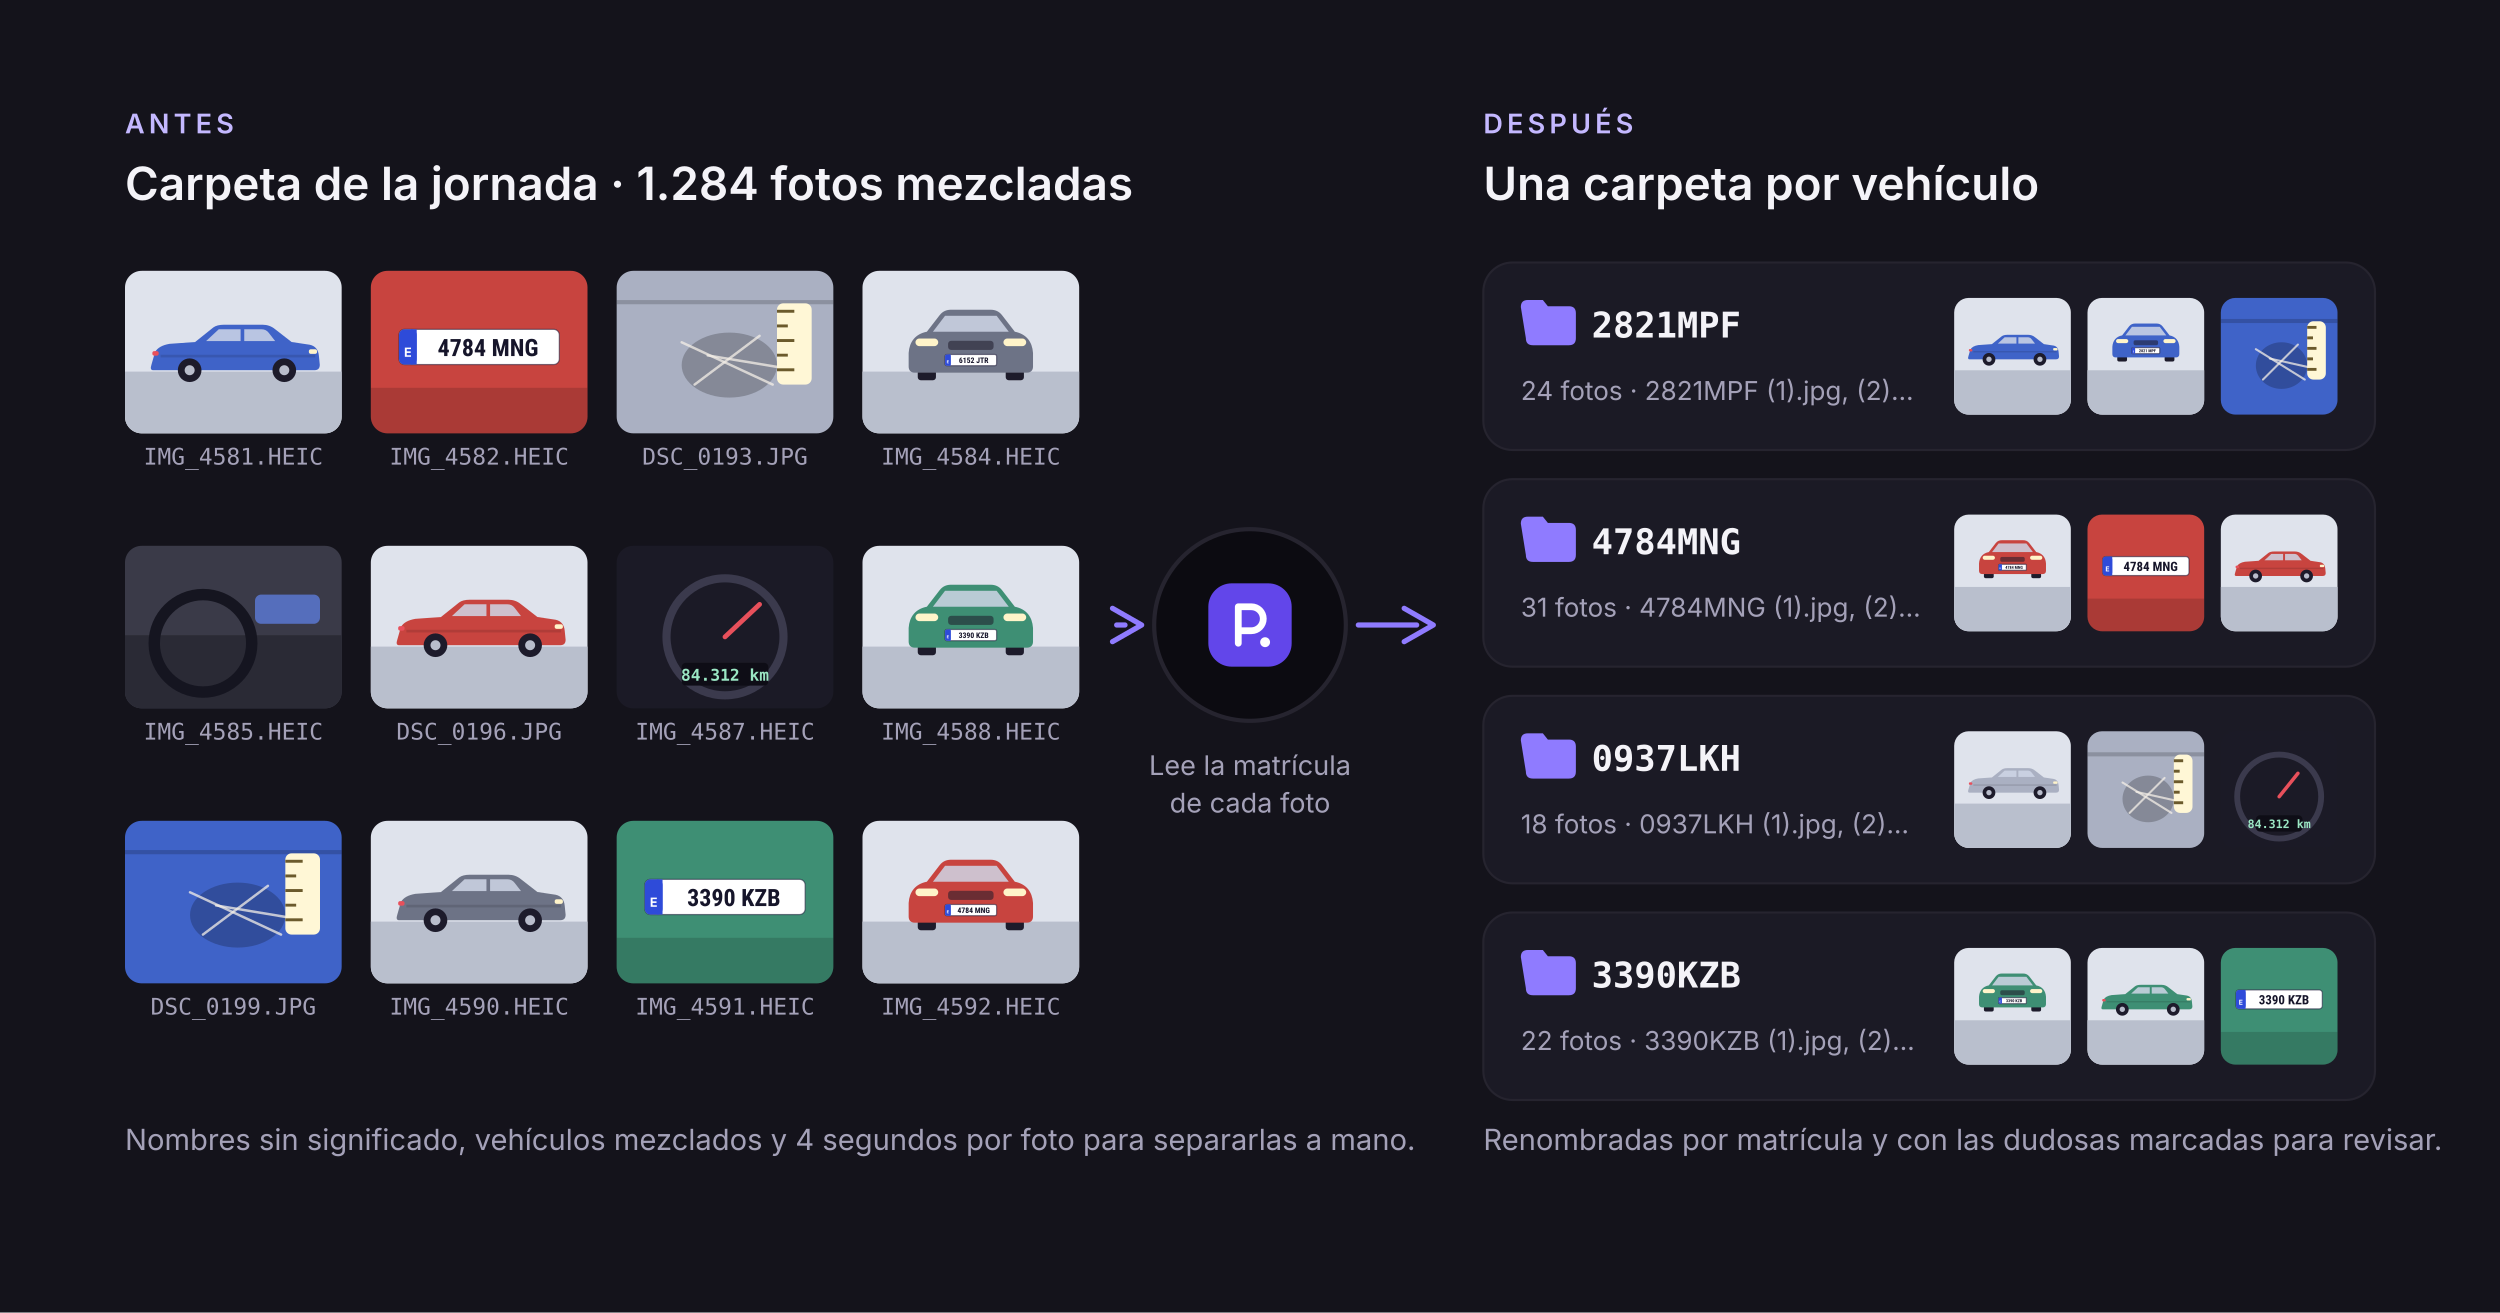
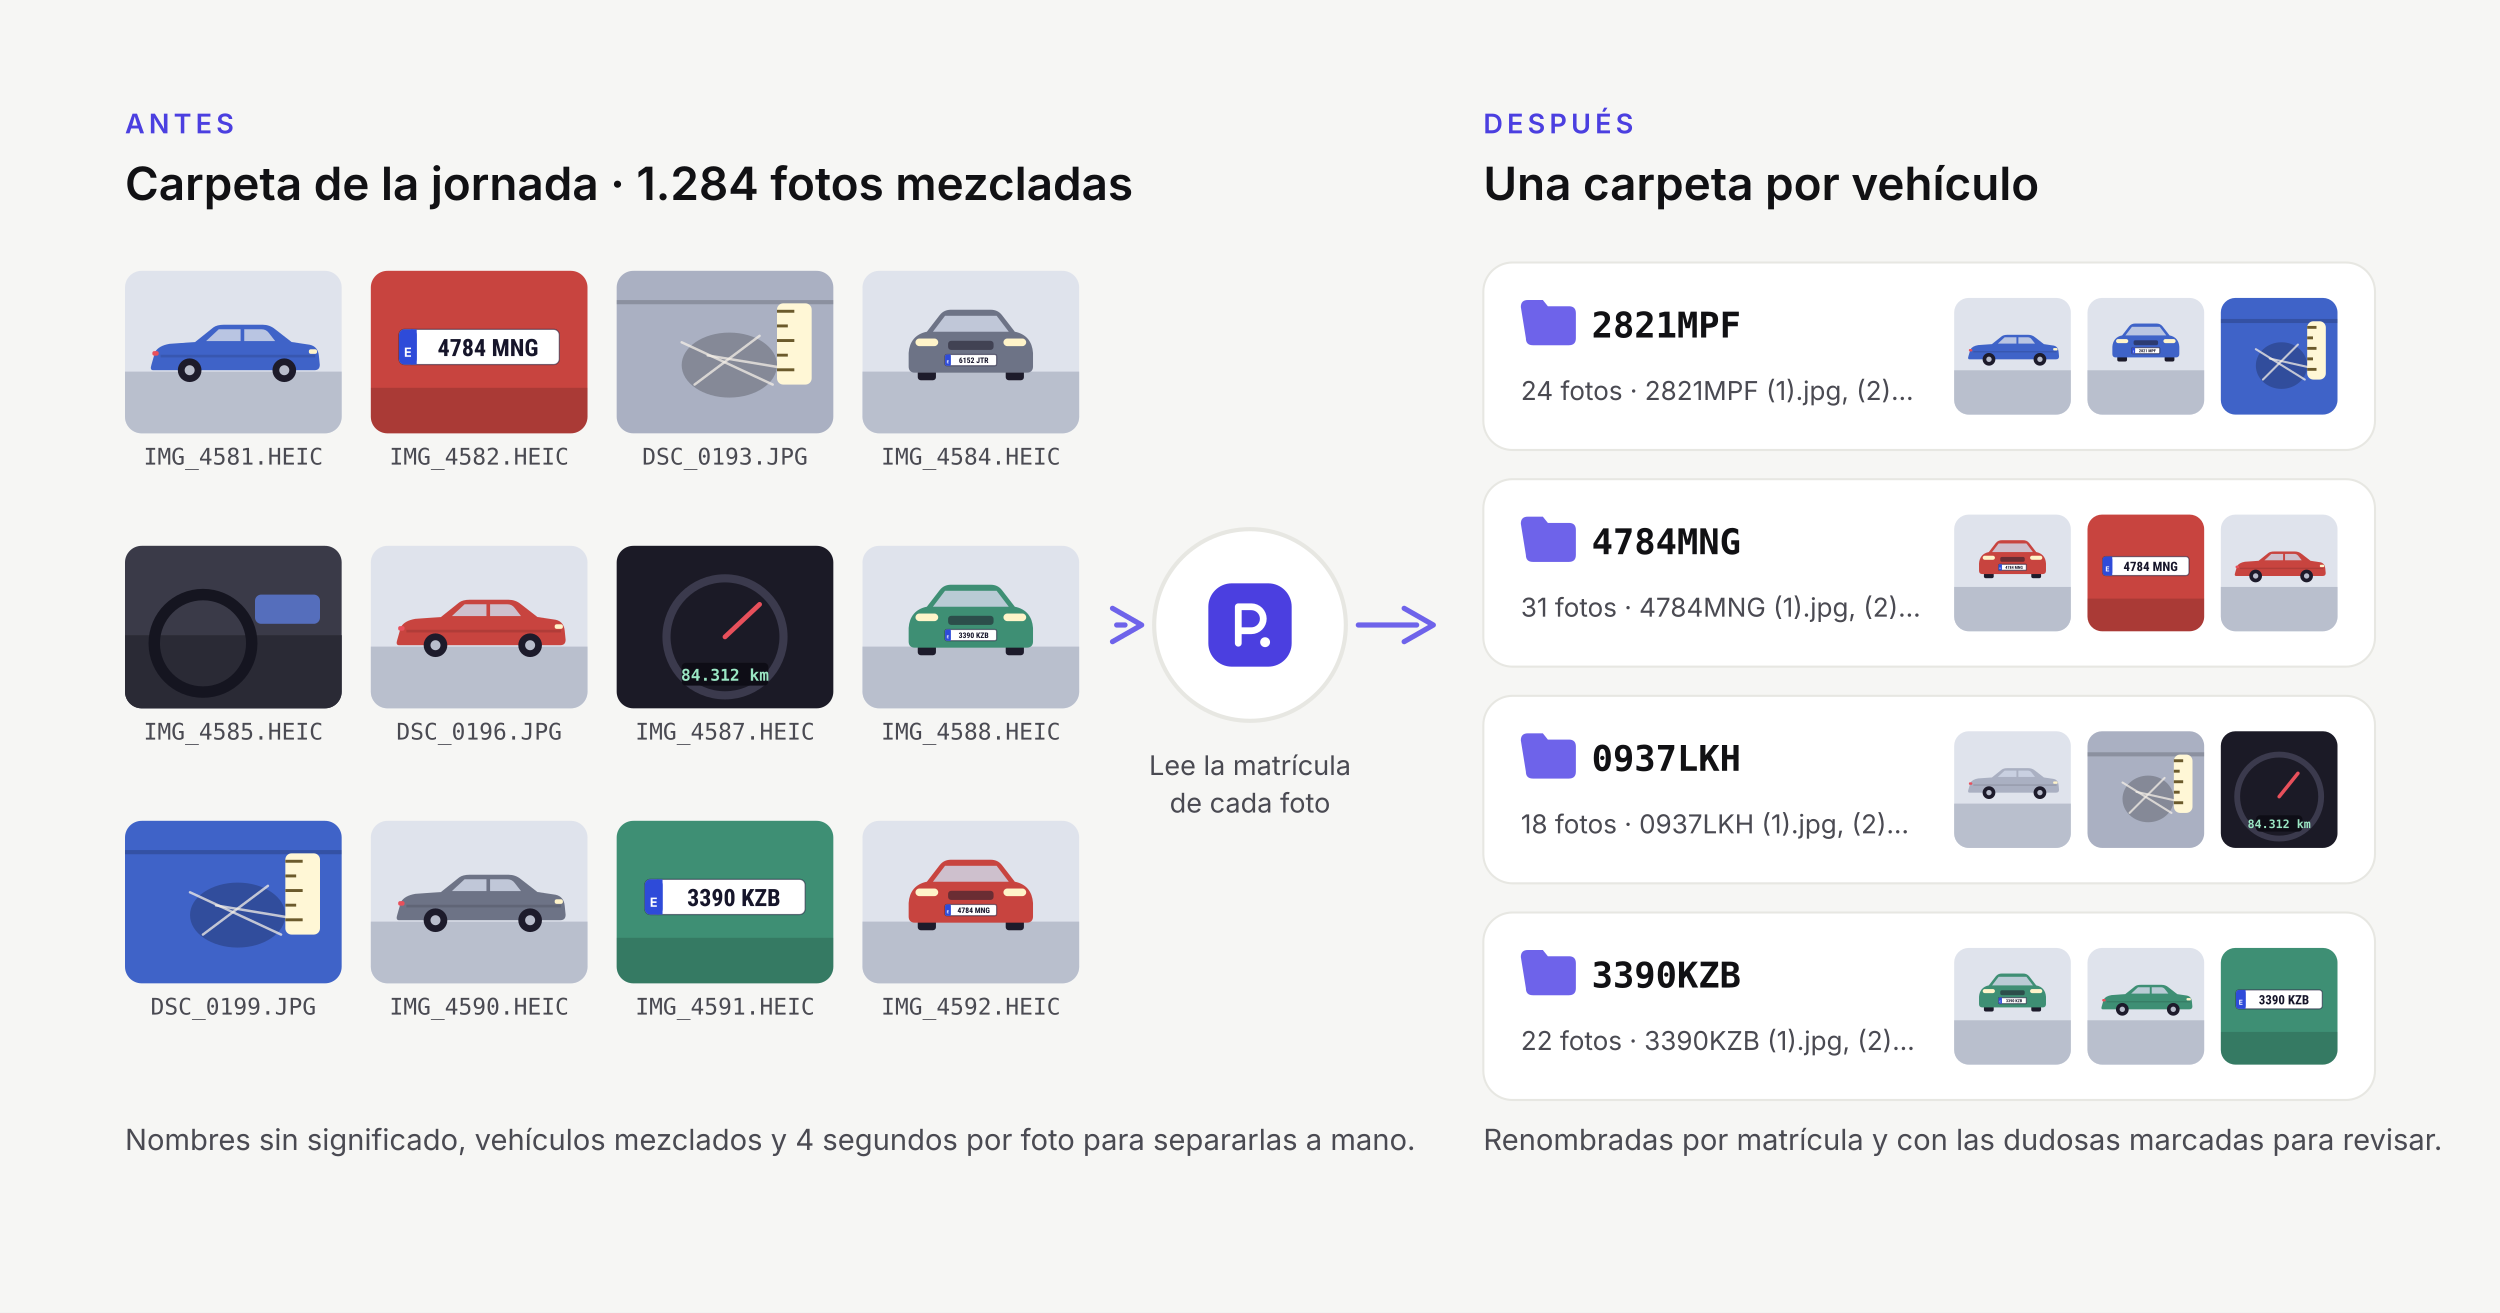
<svg xmlns="http://www.w3.org/2000/svg" viewBox="0 0 1200 630" width="1200" height="630" role="img" aria-labelledby="t">
-   <rect x="0" y="0" width="1200" height="630" rx="0" fill="#14131b" />
-   <text x="60" y="64" font-family="Segoe UI, Inter, -apple-system, system-ui, sans-serif" font-size="13" font-weight="600" fill="#c4b8ff" text-anchor="start" letter-spacing="2">ANTES</text>
-   <text x="60" y="96" font-family="Segoe UI, Inter, -apple-system, system-ui, sans-serif" font-size="22" font-weight="600" fill="#f4f3f8" text-anchor="start">Carpeta de la jornada · 1.284 fotos mezcladas</text>
+   <rect x="0" y="0" width="1200" height="630" rx="0" fill="#f6f6f4" />
+   <text x="60" y="64" font-family="Segoe UI, Inter, -apple-system, system-ui, sans-serif" font-size="13" font-weight="600" fill="#4b3fe0" text-anchor="start" letter-spacing="2">ANTES</text>
+   <text x="60" y="96" font-family="Segoe UI, Inter, -apple-system, system-ui, sans-serif" font-size="22" font-weight="600" fill="#111114" text-anchor="start">Carpeta de la jornada · 1.284 fotos mezcladas</text>
  <g>
    <clipPath id="c48957359">
      <rect x="60" y="130" width="104" height="78" rx="8" />
    </clipPath>
    <g clip-path="url(#c48957359)">
      <rect x="60" y="130" width="104" height="78" rx="0" fill="#dfe3ec" />
      <rect x="60" y="178.36" width="104" height="29.64" rx="0" fill="#b9bfcd" />
      <g transform="translate(68.32,151.06) scale(0.4368)">
        <path d="M10,55 L14,41 Q18,34 30,32 L58,30 L78,14 Q82,11 90,11 L132,11 Q140,11 146,16 L164,30 L184,33 Q193,35 194,45 L195,55 Q195,61 189,61 L12,61 Q8,61 10,55 Z" fill="#3f63c8" />
        <path d="M84,16 L108,16 L108,29 L70,29 Z M112,16 L131,16 Q136,16 139,20 L146,29 L112,29 Z" fill="#cfd6e6" fill-opacity=".85" />
        <rect x="20" y="44" width="170" height="3" fill="#000" fill-opacity=".12" />
        <rect x="183" y="38" width="9" height="5" rx="2" fill="#fff4c9" />
        <rect x="11" y="40" width="7" height="5" rx="2" fill="#e8505b" />
        <circle cx="52" cy="61" r="13" fill="#1d1b2b" />
        <circle cx="52" cy="61" r="5.5" fill="#b9bdcc" />
        <circle cx="156" cy="61" r="13" fill="#1d1b2b" />
        <circle cx="156" cy="61" r="5.5" fill="#b9bdcc" />
      </g>
    </g>
  </g>
-   <text x="112.0" y="223" font-family="Cascadia Mono, Consolas, ui-monospace, monospace" font-size="11" font-weight="400" fill="#a4a1b8" text-anchor="middle">IMG_4581.HEIC</text>
+   <text x="112.0" y="223" font-family="Cascadia Mono, Consolas, ui-monospace, monospace" font-size="11" font-weight="400" fill="#4a4a52" text-anchor="middle">IMG_4581.HEIC</text>
  <g>
    <clipPath id="c47932285">
      <rect x="178" y="130" width="104" height="78" rx="8" />
    </clipPath>
    <g clip-path="url(#c47932285)">
      <rect x="178" y="130" width="104" height="78" rx="0" fill="#c8443f" />
      <rect x="178" y="186.16" width="104" height="21.84" rx="0" fill="#000" fill-opacity=".15" />
      <g>
        <rect x="191.52" y="158.08" width="76.96" height="16.9" rx="2.704" fill="#ffffff" stroke="#1e1b39" stroke-opacity=".55" stroke-width="0.6" />
        <rect x="191.52" y="158.08" width="8.5" height="16.9" rx="2.704" fill="#2e4bd9" />
        <rect x="197.316" y="158.08" width="2.704" height="16.9" rx="0" fill="#2e4bd9" />
        <text x="195.77" y="171.262" font-family="Segoe UI, Inter, -apple-system, system-ui, sans-serif" font-size="6.084" font-weight="700" fill="#ffffff" text-anchor="middle">E</text>
        <text x="234.25" y="170.924" font-family="Bahnschrift, 'Arial Narrow', 'Roboto Condensed', Arial, sans-serif" font-size="11.5" font-weight="700" fill="#16152a" text-anchor="middle">4784 MNG</text>
      </g>
    </g>
  </g>
-   <text x="230.0" y="223" font-family="Cascadia Mono, Consolas, ui-monospace, monospace" font-size="11" font-weight="400" fill="#a4a1b8" text-anchor="middle">IMG_4582.HEIC</text>
+   <text x="230.0" y="223" font-family="Cascadia Mono, Consolas, ui-monospace, monospace" font-size="11" font-weight="400" fill="#4a4a52" text-anchor="middle">IMG_4582.HEIC</text>
  <g>
    <clipPath id="c69814374">
      <rect x="296" y="130" width="104" height="78" rx="8" />
    </clipPath>
    <g clip-path="url(#c69814374)">
      <rect x="296" y="130" width="104" height="78" rx="0" fill="#aab0c2" />
      <rect x="296" y="144.04" width="104" height="2" rx="0" fill="#000" fill-opacity=".18" />
      <ellipse cx="350.08" cy="175.24" rx="22.88" ry="15.6" fill="#000" fill-opacity=".22" />
      <path d="M327.2,164.3 L370.9,184.6" stroke="#f4efe6" stroke-opacity=".75" stroke-width="1.2" stroke-linecap="round" />
      <path d="M333.4,184.6 L364.6,161.2" stroke="#f4efe6" stroke-opacity=".75" stroke-width="1.2" stroke-linecap="round" />
      <path d="M339.7,170.6 L377.1,176.8" stroke="#f4efe6" stroke-opacity=".75" stroke-width="1.2" stroke-linecap="round" />
      <rect x="372.96" y="145.6" width="16.64" height="39.0" rx="3" fill="#fff7d6" />
      <rect x="372.96" y="148.72" width="8.32" height="1.4" rx="0" fill="#6b5a2c" />
      <rect x="372.96" y="155.74" width="5.2" height="1.4" rx="0" fill="#6b5a2c" />
      <rect x="372.96" y="162.76" width="8.32" height="1.4" rx="0" fill="#6b5a2c" />
      <rect x="372.96" y="169.78" width="5.2" height="1.4" rx="0" fill="#6b5a2c" />
      <rect x="372.96" y="176.8" width="8.32" height="1.4" rx="0" fill="#6b5a2c" />
    </g>
  </g>
-   <text x="348.0" y="223" font-family="Cascadia Mono, Consolas, ui-monospace, monospace" font-size="11" font-weight="400" fill="#a4a1b8" text-anchor="middle">DSC_0193.JPG</text>
+   <text x="348.0" y="223" font-family="Cascadia Mono, Consolas, ui-monospace, monospace" font-size="11" font-weight="400" fill="#4a4a52" text-anchor="middle">DSC_0193.JPG</text>
  <g>
    <clipPath id="c50328215">
      <rect x="414" y="130" width="104" height="78" rx="8" />
    </clipPath>
    <g clip-path="url(#c50328215)">
      <rect x="414" y="130" width="104" height="78" rx="0" fill="#dfe3ec" />
      <rect x="414" y="178.36" width="104" height="29.64" rx="0" fill="#b9bfcd" />
      <g transform="translate(429.6,142.48) scale(0.364)">
        <rect x="30" y="96" width="24" height="14" rx="4" fill="#1d1b2b" />
        <rect x="146" y="96" width="24" height="14" rx="4" fill="#1d1b2b" />
        <path d="M18,74 C19,59 27,49 42,46 L59,24 C63,19 68,17 74,17 H126 C132,17 137,19 141,24 L158,46 C173,49 181,59 182,74 V92 C182,97 179,100 174,100 H26 C21,100 18,97 18,92 Z" fill="#6d7386" />
        <path d="M66,25 H134 L150,46 H50 Z" fill="#cfd6e6" fill-opacity=".85" />
        <rect x="27" y="55" width="30" height="10" rx="5" fill="#fff4c9" />
        <rect x="143" y="55" width="30" height="10" rx="5" fill="#fff4c9" />
        <rect x="70" y="58" width="60" height="12" rx="4" fill="#1d1b2b" fill-opacity=".55" />
      </g>
      <g>
        <rect x="453.624" y="170.144" width="24.752" height="5.4" rx="0.864" fill="#ffffff" stroke="#1e1b39" stroke-opacity=".55" stroke-width="0.6" />
        <rect x="453.624" y="170.144" width="2.7" height="5.4" rx="0.864" fill="#2e4bd9" />
        <rect x="455.46" y="170.144" width="0.864" height="5.4" rx="0" fill="#2e4bd9" />
        <text x="454.974" y="174.356" font-family="Segoe UI, Inter, -apple-system, system-ui, sans-serif" font-size="1.944" font-weight="700" fill="#ffffff" text-anchor="middle">E</text>
        <text x="467.35" y="174.248" font-family="Bahnschrift, 'Arial Narrow', 'Roboto Condensed', Arial, sans-serif" font-size="3.7" font-weight="700" fill="#16152a" text-anchor="middle">6152 JTR</text>
      </g>
    </g>
  </g>
-   <text x="466.0" y="223" font-family="Cascadia Mono, Consolas, ui-monospace, monospace" font-size="11" font-weight="400" fill="#a4a1b8" text-anchor="middle">IMG_4584.HEIC</text>
+   <text x="466.0" y="223" font-family="Cascadia Mono, Consolas, ui-monospace, monospace" font-size="11" font-weight="400" fill="#4a4a52" text-anchor="middle">IMG_4584.HEIC</text>
  <g>
    <clipPath id="c95524520">
      <rect x="60" y="262" width="104" height="78" rx="8" />
    </clipPath>
    <g clip-path="url(#c95524520)">
      <rect x="60" y="262" width="104" height="78" rx="0" fill="#3a3a48" />
      <rect x="60" y="304.9" width="104" height="35.1" rx="0" fill="#2a2a35" />
      <circle cx="97.44" cy="308.8" r="23.4" fill="none" stroke="#151520" stroke-width="5.5" />
      <rect x="122.4" y="285.4" width="31.2" height="14.04" rx="3" fill="#5b7bd9" fill-opacity=".8" />
    </g>
  </g>
-   <text x="112.0" y="355" font-family="Cascadia Mono, Consolas, ui-monospace, monospace" font-size="11" font-weight="400" fill="#a4a1b8" text-anchor="middle">IMG_4585.HEIC</text>
+   <text x="112.0" y="355" font-family="Cascadia Mono, Consolas, ui-monospace, monospace" font-size="11" font-weight="400" fill="#4a4a52" text-anchor="middle">IMG_4585.HEIC</text>
  <g>
    <clipPath id="c83659750">
      <rect x="178" y="262" width="104" height="78" rx="8" />
    </clipPath>
    <g clip-path="url(#c83659750)">
      <rect x="178" y="262" width="104" height="78" rx="0" fill="#dfe3ec" />
      <rect x="178" y="310.36" width="104" height="29.64" rx="0" fill="#b9bfcd" />
      <g transform="translate(186.32,283.06) scale(0.4368)">
        <path d="M10,55 L14,41 Q18,34 30,32 L58,30 L78,14 Q82,11 90,11 L132,11 Q140,11 146,16 L164,30 L184,33 Q193,35 194,45 L195,55 Q195,61 189,61 L12,61 Q8,61 10,55 Z" fill="#c8443f" />
        <path d="M84,16 L108,16 L108,29 L70,29 Z M112,16 L131,16 Q136,16 139,20 L146,29 L112,29 Z" fill="#cfd6e6" fill-opacity=".85" />
        <rect x="20" y="44" width="170" height="3" fill="#000" fill-opacity=".12" />
        <rect x="183" y="38" width="9" height="5" rx="2" fill="#fff4c9" />
        <rect x="11" y="40" width="7" height="5" rx="2" fill="#e8505b" />
        <circle cx="52" cy="61" r="13" fill="#1d1b2b" />
        <circle cx="52" cy="61" r="5.5" fill="#b9bdcc" />
        <circle cx="156" cy="61" r="13" fill="#1d1b2b" />
        <circle cx="156" cy="61" r="5.5" fill="#b9bdcc" />
      </g>
    </g>
  </g>
-   <text x="230.0" y="355" font-family="Cascadia Mono, Consolas, ui-monospace, monospace" font-size="11" font-weight="400" fill="#a4a1b8" text-anchor="middle">DSC_0196.JPG</text>
+   <text x="230.0" y="355" font-family="Cascadia Mono, Consolas, ui-monospace, monospace" font-size="11" font-weight="400" fill="#4a4a52" text-anchor="middle">DSC_0196.JPG</text>
  <g>
    <clipPath id="c26259151">
      <rect x="296" y="262" width="104" height="78" rx="8" />
    </clipPath>
    <g clip-path="url(#c26259151)">
      <rect x="296" y="262" width="104" height="78" rx="0" fill="#1b1a26" />
      <circle cx="348.0" cy="305.68" r="28.08" fill="none" stroke="#3b3a4d" stroke-width="3.9" />
      <path d="M348.0,305.7 L364.6,290.1" stroke="#e8505b" stroke-width="2.3" stroke-linecap="round" />
      <rect x="327.2" y="318.16" width="41.6" height="10.92" rx="2" fill="#0e0d16" />
      <text x="348.0" y="326.74" font-family="Cascadia Mono, Consolas, ui-monospace, monospace" font-size="7.8" font-weight="600" fill="#9be7c4" text-anchor="middle">84.312 km</text>
    </g>
  </g>
-   <text x="348.0" y="355" font-family="Cascadia Mono, Consolas, ui-monospace, monospace" font-size="11" font-weight="400" fill="#a4a1b8" text-anchor="middle">IMG_4587.HEIC</text>
+   <text x="348.0" y="355" font-family="Cascadia Mono, Consolas, ui-monospace, monospace" font-size="11" font-weight="400" fill="#4a4a52" text-anchor="middle">IMG_4587.HEIC</text>
  <g>
    <clipPath id="c15806673">
      <rect x="414" y="262" width="104" height="78" rx="8" />
    </clipPath>
    <g clip-path="url(#c15806673)">
      <rect x="414" y="262" width="104" height="78" rx="0" fill="#dfe3ec" />
      <rect x="414" y="310.36" width="104" height="29.64" rx="0" fill="#b9bfcd" />
      <g transform="translate(429.6,274.48) scale(0.364)">
        <rect x="30" y="96" width="24" height="14" rx="4" fill="#1d1b2b" />
        <rect x="146" y="96" width="24" height="14" rx="4" fill="#1d1b2b" />
        <path d="M18,74 C19,59 27,49 42,46 L59,24 C63,19 68,17 74,17 H126 C132,17 137,19 141,24 L158,46 C173,49 181,59 182,74 V92 C182,97 179,100 174,100 H26 C21,100 18,97 18,92 Z" fill="#3e8f74" />
        <path d="M66,25 H134 L150,46 H50 Z" fill="#cfd6e6" fill-opacity=".85" />
        <rect x="27" y="55" width="30" height="10" rx="5" fill="#fff4c9" />
        <rect x="143" y="55" width="30" height="10" rx="5" fill="#fff4c9" />
        <rect x="70" y="58" width="60" height="12" rx="4" fill="#1d1b2b" fill-opacity=".55" />
      </g>
      <g>
        <rect x="453.624" y="302.144" width="24.752" height="5.4" rx="0.864" fill="#ffffff" stroke="#1e1b39" stroke-opacity=".55" stroke-width="0.6" />
        <rect x="453.624" y="302.144" width="2.7" height="5.4" rx="0.864" fill="#2e4bd9" />
        <rect x="455.46" y="302.144" width="0.864" height="5.4" rx="0" fill="#2e4bd9" />
        <text x="454.974" y="306.356" font-family="Segoe UI, Inter, -apple-system, system-ui, sans-serif" font-size="1.944" font-weight="700" fill="#ffffff" text-anchor="middle">E</text>
        <text x="467.35" y="306.248" font-family="Bahnschrift, 'Arial Narrow', 'Roboto Condensed', Arial, sans-serif" font-size="3.7" font-weight="700" fill="#16152a" text-anchor="middle">3390 KZB</text>
      </g>
    </g>
  </g>
-   <text x="466.0" y="355" font-family="Cascadia Mono, Consolas, ui-monospace, monospace" font-size="11" font-weight="400" fill="#a4a1b8" text-anchor="middle">IMG_4588.HEIC</text>
+   <text x="466.0" y="355" font-family="Cascadia Mono, Consolas, ui-monospace, monospace" font-size="11" font-weight="400" fill="#4a4a52" text-anchor="middle">IMG_4588.HEIC</text>
  <g>
    <clipPath id="c96603244">
      <rect x="60" y="394" width="104" height="78" rx="8" />
    </clipPath>
    <g clip-path="url(#c96603244)">
      <rect x="60" y="394" width="104" height="78" rx="0" fill="#3f63c8" />
      <rect x="60" y="408.04" width="104" height="2" rx="0" fill="#000" fill-opacity=".18" />
      <ellipse cx="114.08" cy="439.24" rx="22.88" ry="15.6" fill="#000" fill-opacity=".22" />
      <path d="M91.2,428.3 L134.9,448.6" stroke="#f4efe6" stroke-opacity=".75" stroke-width="1.2" stroke-linecap="round" />
      <path d="M97.4,448.6 L128.6,425.2" stroke="#f4efe6" stroke-opacity=".75" stroke-width="1.2" stroke-linecap="round" />
      <path d="M103.7,434.6 L141.1,440.8" stroke="#f4efe6" stroke-opacity=".75" stroke-width="1.2" stroke-linecap="round" />
      <rect x="136.96" y="409.6" width="16.64" height="39.0" rx="3" fill="#fff7d6" />
      <rect x="136.96" y="412.72" width="8.32" height="1.4" rx="0" fill="#6b5a2c" />
      <rect x="136.96" y="419.74" width="5.2" height="1.4" rx="0" fill="#6b5a2c" />
      <rect x="136.96" y="426.76" width="8.32" height="1.4" rx="0" fill="#6b5a2c" />
      <rect x="136.96" y="433.78" width="5.2" height="1.4" rx="0" fill="#6b5a2c" />
      <rect x="136.96" y="440.8" width="8.32" height="1.4" rx="0" fill="#6b5a2c" />
    </g>
  </g>
-   <text x="112.0" y="487" font-family="Cascadia Mono, Consolas, ui-monospace, monospace" font-size="11" font-weight="400" fill="#a4a1b8" text-anchor="middle">DSC_0199.JPG</text>
+   <text x="112.0" y="487" font-family="Cascadia Mono, Consolas, ui-monospace, monospace" font-size="11" font-weight="400" fill="#4a4a52" text-anchor="middle">DSC_0199.JPG</text>
  <g>
    <clipPath id="c85924382">
      <rect x="178" y="394" width="104" height="78" rx="8" />
    </clipPath>
    <g clip-path="url(#c85924382)">
      <rect x="178" y="394" width="104" height="78" rx="0" fill="#dfe3ec" />
      <rect x="178" y="442.36" width="104" height="29.64" rx="0" fill="#b9bfcd" />
      <g transform="translate(186.32,415.06) scale(0.4368)">
        <path d="M10,55 L14,41 Q18,34 30,32 L58,30 L78,14 Q82,11 90,11 L132,11 Q140,11 146,16 L164,30 L184,33 Q193,35 194,45 L195,55 Q195,61 189,61 L12,61 Q8,61 10,55 Z" fill="#6d7386" />
        <path d="M84,16 L108,16 L108,29 L70,29 Z M112,16 L131,16 Q136,16 139,20 L146,29 L112,29 Z" fill="#cfd6e6" fill-opacity=".85" />
        <rect x="20" y="44" width="170" height="3" fill="#000" fill-opacity=".12" />
        <rect x="183" y="38" width="9" height="5" rx="2" fill="#fff4c9" />
        <rect x="11" y="40" width="7" height="5" rx="2" fill="#e8505b" />
        <circle cx="52" cy="61" r="13" fill="#1d1b2b" />
        <circle cx="52" cy="61" r="5.5" fill="#b9bdcc" />
        <circle cx="156" cy="61" r="13" fill="#1d1b2b" />
        <circle cx="156" cy="61" r="5.5" fill="#b9bdcc" />
      </g>
    </g>
  </g>
-   <text x="230.0" y="487" font-family="Cascadia Mono, Consolas, ui-monospace, monospace" font-size="11" font-weight="400" fill="#a4a1b8" text-anchor="middle">IMG_4590.HEIC</text>
+   <text x="230.0" y="487" font-family="Cascadia Mono, Consolas, ui-monospace, monospace" font-size="11" font-weight="400" fill="#4a4a52" text-anchor="middle">IMG_4590.HEIC</text>
  <g>
    <clipPath id="c80920384">
      <rect x="296" y="394" width="104" height="78" rx="8" />
    </clipPath>
    <g clip-path="url(#c80920384)">
      <rect x="296" y="394" width="104" height="78" rx="0" fill="#3e8f74" />
      <rect x="296" y="450.16" width="104" height="21.84" rx="0" fill="#000" fill-opacity=".15" />
      <g>
        <rect x="309.52" y="422.08" width="76.96" height="16.9" rx="2.704" fill="#ffffff" stroke="#1e1b39" stroke-opacity=".55" stroke-width="0.6" />
        <rect x="309.52" y="422.08" width="8.5" height="16.9" rx="2.704" fill="#2e4bd9" />
        <rect x="315.316" y="422.08" width="2.704" height="16.9" rx="0" fill="#2e4bd9" />
        <text x="313.77" y="435.262" font-family="Segoe UI, Inter, -apple-system, system-ui, sans-serif" font-size="6.084" font-weight="700" fill="#ffffff" text-anchor="middle">E</text>
        <text x="352.25" y="434.924" font-family="Bahnschrift, 'Arial Narrow', 'Roboto Condensed', Arial, sans-serif" font-size="11.5" font-weight="700" fill="#16152a" text-anchor="middle">3390 KZB</text>
      </g>
    </g>
  </g>
-   <text x="348.0" y="487" font-family="Cascadia Mono, Consolas, ui-monospace, monospace" font-size="11" font-weight="400" fill="#a4a1b8" text-anchor="middle">IMG_4591.HEIC</text>
+   <text x="348.0" y="487" font-family="Cascadia Mono, Consolas, ui-monospace, monospace" font-size="11" font-weight="400" fill="#4a4a52" text-anchor="middle">IMG_4591.HEIC</text>
  <g>
    <clipPath id="c43127611">
      <rect x="414" y="394" width="104" height="78" rx="8" />
    </clipPath>
    <g clip-path="url(#c43127611)">
      <rect x="414" y="394" width="104" height="78" rx="0" fill="#dfe3ec" />
      <rect x="414" y="442.36" width="104" height="29.64" rx="0" fill="#b9bfcd" />
      <g transform="translate(429.6,406.48) scale(0.364)">
        <rect x="30" y="96" width="24" height="14" rx="4" fill="#1d1b2b" />
        <rect x="146" y="96" width="24" height="14" rx="4" fill="#1d1b2b" />
        <path d="M18,74 C19,59 27,49 42,46 L59,24 C63,19 68,17 74,17 H126 C132,17 137,19 141,24 L158,46 C173,49 181,59 182,74 V92 C182,97 179,100 174,100 H26 C21,100 18,97 18,92 Z" fill="#c8443f" />
        <path d="M66,25 H134 L150,46 H50 Z" fill="#cfd6e6" fill-opacity=".85" />
        <rect x="27" y="55" width="30" height="10" rx="5" fill="#fff4c9" />
        <rect x="143" y="55" width="30" height="10" rx="5" fill="#fff4c9" />
        <rect x="70" y="58" width="60" height="12" rx="4" fill="#1d1b2b" fill-opacity=".55" />
      </g>
      <g>
        <rect x="453.624" y="434.144" width="24.752" height="5.4" rx="0.864" fill="#ffffff" stroke="#1e1b39" stroke-opacity=".55" stroke-width="0.6" />
        <rect x="453.624" y="434.144" width="2.7" height="5.4" rx="0.864" fill="#2e4bd9" />
        <rect x="455.46" y="434.144" width="0.864" height="5.4" rx="0" fill="#2e4bd9" />
        <text x="454.974" y="438.356" font-family="Segoe UI, Inter, -apple-system, system-ui, sans-serif" font-size="1.944" font-weight="700" fill="#ffffff" text-anchor="middle">E</text>
        <text x="467.35" y="438.248" font-family="Bahnschrift, 'Arial Narrow', 'Roboto Condensed', Arial, sans-serif" font-size="3.7" font-weight="700" fill="#16152a" text-anchor="middle">4784 MNG</text>
      </g>
    </g>
  </g>
-   <text x="466.0" y="487" font-family="Cascadia Mono, Consolas, ui-monospace, monospace" font-size="11" font-weight="400" fill="#a4a1b8" text-anchor="middle">IMG_4592.HEIC</text>
-   <text x="60" y="552" font-family="Segoe UI, Inter, -apple-system, system-ui, sans-serif" font-size="14" font-weight="400" fill="#a4a1b8" text-anchor="start">Nombres sin significado, vehículos mezclados y 4 segundos por foto para separarlas a mano.</text>
-   <circle cx="600" cy="300" r="46" fill="#0c0b11" stroke="#26242f" stroke-width="2" />
+   <text x="466.0" y="487" font-family="Cascadia Mono, Consolas, ui-monospace, monospace" font-size="11" font-weight="400" fill="#4a4a52" text-anchor="middle">IMG_4592.HEIC</text>
+   <text x="60" y="552" font-family="Segoe UI, Inter, -apple-system, system-ui, sans-serif" font-size="14" font-weight="400" fill="#4a4a52" text-anchor="start">Nombres sin significado, vehículos mezclados y 4 segundos por foto para separarlas a mano.</text>
+   <circle cx="600" cy="300" r="46" fill="#ffffff" stroke="#e7e7e2" stroke-width="2" />
  <g transform="translate(580,280) scale(1.25)">
-     <rect width="32" height="32" rx="9" fill="#6246ea" />
+     <rect width="32" height="32" rx="9" fill="#4b3fe0" />
    <path d="M11.5 23V9h5a4.6 4.6 0 0 1 0 9.2h-5" fill="none" stroke="#fff" stroke-width="2.6" stroke-linecap="round" stroke-linejoin="round" />
    <circle cx="21.8" cy="22.6" r="1.9" fill="#fff" />
  </g>
-   <path d="M536,300 H540" stroke="#8f7bff" stroke-width="2.5" stroke-linecap="round" />
-   <path d="M534,292 L548,300 L534,308" fill="none" stroke="#8f7bff" stroke-width="2.5" stroke-linecap="round" stroke-linejoin="round" />
-   <path d="M652,300 H680" stroke="#8f7bff" stroke-width="2.5" stroke-linecap="round" />
-   <path d="M674,292 L688,300 L674,308" fill="none" stroke="#8f7bff" stroke-width="2.5" stroke-linecap="round" stroke-linejoin="round" />
-   <text x="600" y="372" font-family="Segoe UI, Inter, -apple-system, system-ui, sans-serif" font-size="13" font-weight="400" fill="#a4a1b8" text-anchor="middle">Lee la matrícula</text>
-   <text x="600" y="390" font-family="Segoe UI, Inter, -apple-system, system-ui, sans-serif" font-size="13" font-weight="400" fill="#a4a1b8" text-anchor="middle">de cada foto</text>
-   <text x="712" y="64" font-family="Segoe UI, Inter, -apple-system, system-ui, sans-serif" font-size="13" font-weight="600" fill="#c4b8ff" text-anchor="start" letter-spacing="2">DESPUÉS</text>
-   <text x="712" y="96" font-family="Segoe UI, Inter, -apple-system, system-ui, sans-serif" font-size="22" font-weight="600" fill="#f4f3f8" text-anchor="start">Una carpeta por vehículo</text>
-   <rect x="712" y="126" width="428" height="90" rx="14" fill="#1b1a25" stroke="#26242f" />
-   <path d="M730,147.37 q0,-3.37 3.37,-3.37 h7.2 l2.4,2.995 h10.08 q3.37,0 3.37,3.37 v11.981 q0,3.37 -3.37,3.37 h-17.261 q-3.37,0 -3.37,-3.37 z" fill="#8f7bff" />
-   <text x="764" y="162" font-family="Cascadia Mono, Consolas, ui-monospace, monospace" font-size="17" font-weight="600" fill="#f4f3f8" text-anchor="start">2821MPF</text>
-   <text x="730" y="192" font-family="Segoe UI, Inter, -apple-system, system-ui, sans-serif" font-size="12.5" font-weight="400" fill="#a4a1b8" text-anchor="start">24 fotos · 2821MPF (1).jpg, (2)…</text>
+   <path d="M536,300 H540" stroke="#6e63ea" stroke-width="2.5" stroke-linecap="round" />
+   <path d="M534,292 L548,300 L534,308" fill="none" stroke="#6e63ea" stroke-width="2.5" stroke-linecap="round" stroke-linejoin="round" />
+   <path d="M652,300 H680" stroke="#6e63ea" stroke-width="2.5" stroke-linecap="round" />
+   <path d="M674,292 L688,300 L674,308" fill="none" stroke="#6e63ea" stroke-width="2.5" stroke-linecap="round" stroke-linejoin="round" />
+   <text x="600" y="372" font-family="Segoe UI, Inter, -apple-system, system-ui, sans-serif" font-size="13" font-weight="400" fill="#4a4a52" text-anchor="middle">Lee la matrícula</text>
+   <text x="600" y="390" font-family="Segoe UI, Inter, -apple-system, system-ui, sans-serif" font-size="13" font-weight="400" fill="#4a4a52" text-anchor="middle">de cada foto</text>
+   <text x="712" y="64" font-family="Segoe UI, Inter, -apple-system, system-ui, sans-serif" font-size="13" font-weight="600" fill="#4b3fe0" text-anchor="start" letter-spacing="2">DESPUÉS</text>
+   <text x="712" y="96" font-family="Segoe UI, Inter, -apple-system, system-ui, sans-serif" font-size="22" font-weight="600" fill="#111114" text-anchor="start">Una carpeta por vehículo</text>
+   <rect x="712" y="126" width="428" height="90" rx="14" fill="#ffffff" stroke="#e7e7e2" />
+   <path d="M730,147.37 q0,-3.37 3.37,-3.37 h7.2 l2.4,2.995 h10.08 q3.37,0 3.37,3.37 v11.981 q0,3.37 -3.37,3.37 h-17.261 q-3.37,0 -3.37,-3.37 z" fill="#6e63ea" />
+   <text x="764" y="162" font-family="Cascadia Mono, Consolas, ui-monospace, monospace" font-size="17" font-weight="600" fill="#111114" text-anchor="start">2821MPF</text>
+   <text x="730" y="192" font-family="Segoe UI, Inter, -apple-system, system-ui, sans-serif" font-size="12.5" font-weight="400" fill="#4a4a52" text-anchor="start">24 fotos · 2821MPF (1).jpg, (2)…</text>
  <g>
    <clipPath id="c83813543">
      <rect x="938" y="143" width="56" height="56" rx="7" />
    </clipPath>
    <g clip-path="url(#c83813543)">
      <rect x="938" y="143" width="56" height="56" rx="0" fill="#dfe3ec" />
      <rect x="938" y="177.72" width="56" height="21.28" rx="0" fill="#b9bfcd" />
      <g transform="translate(942.48,158.12) scale(0.2352)">
        <path d="M10,55 L14,41 Q18,34 30,32 L58,30 L78,14 Q82,11 90,11 L132,11 Q140,11 146,16 L164,30 L184,33 Q193,35 194,45 L195,55 Q195,61 189,61 L12,61 Q8,61 10,55 Z" fill="#3f63c8" />
        <path d="M84,16 L108,16 L108,29 L70,29 Z M112,16 L131,16 Q136,16 139,20 L146,29 L112,29 Z" fill="#cfd6e6" fill-opacity=".85" />
        <rect x="20" y="44" width="170" height="3" fill="#000" fill-opacity=".12" />
        <rect x="183" y="38" width="9" height="5" rx="2" fill="#fff4c9" />
        <rect x="11" y="40" width="7" height="5" rx="2" fill="#e8505b" />
        <circle cx="52" cy="61" r="13" fill="#1d1b2b" />
        <circle cx="52" cy="61" r="5.5" fill="#b9bdcc" />
        <circle cx="156" cy="61" r="13" fill="#1d1b2b" />
        <circle cx="156" cy="61" r="5.5" fill="#b9bdcc" />
      </g>
    </g>
  </g>
  <g>
    <clipPath id="c64404904">
      <rect x="1002" y="143" width="56" height="56" rx="7" />
    </clipPath>
    <g clip-path="url(#c64404904)">
      <rect x="1002" y="143" width="56" height="56" rx="0" fill="#dfe3ec" />
      <rect x="1002" y="177.72" width="56" height="21.28" rx="0" fill="#b9bfcd" />
      <g transform="translate(1010.4,151.96) scale(0.196)">
        <rect x="30" y="96" width="24" height="14" rx="4" fill="#1d1b2b" />
        <rect x="146" y="96" width="24" height="14" rx="4" fill="#1d1b2b" />
        <path d="M18,74 C19,59 27,49 42,46 L59,24 C63,19 68,17 74,17 H126 C132,17 137,19 141,24 L158,46 C173,49 181,59 182,74 V92 C182,97 179,100 174,100 H26 C21,100 18,97 18,92 Z" fill="#3f63c8" />
        <path d="M66,25 H134 L150,46 H50 Z" fill="#cfd6e6" fill-opacity=".85" />
        <rect x="27" y="55" width="30" height="10" rx="5" fill="#fff4c9" />
        <rect x="143" y="55" width="30" height="10" rx="5" fill="#fff4c9" />
        <rect x="70" y="58" width="60" height="12" rx="4" fill="#1d1b2b" fill-opacity=".55" />
      </g>
      <g>
        <rect x="1023.336" y="166.856" width="13.328" height="2.9" rx="0.464" fill="#ffffff" stroke="#1e1b39" stroke-opacity=".55" stroke-width="0.6" />
        <rect x="1023.336" y="166.856" width="1.5" height="2.9" rx="0.464" fill="#2e4bd9" />
        <rect x="1024.372" y="166.856" width="0.464" height="2.9" rx="0" fill="#2e4bd9" />
        <text x="1024.086" y="169.118" font-family="Segoe UI, Inter, -apple-system, system-ui, sans-serif" font-size="1.044" font-weight="700" fill="#ffffff" text-anchor="middle">E</text>
        <text x="1030.75" y="169.06" font-family="Bahnschrift, 'Arial Narrow', 'Roboto Condensed', Arial, sans-serif" font-size="2.0" font-weight="700" fill="#16152a" text-anchor="middle">2821 MPF</text>
      </g>
    </g>
  </g>
  <g>
    <clipPath id="c79275711">
      <rect x="1066" y="143" width="56" height="56" rx="7" />
    </clipPath>
    <g clip-path="url(#c79275711)">
      <rect x="1066" y="143" width="56" height="56" rx="0" fill="#3f63c8" />
      <rect x="1066" y="153.08" width="56" height="2" rx="0" fill="#000" fill-opacity=".18" />
      <ellipse cx="1095.12" cy="175.48" rx="12.32" ry="11.2" fill="#000" fill-opacity=".22" />
      <path d="M1082.8,167.6 L1106.3,182.2" stroke="#f4efe6" stroke-opacity=".75" stroke-width="1.0" stroke-linecap="round" />
      <path d="M1086.2,182.2 L1103.0,165.4" stroke="#f4efe6" stroke-opacity=".75" stroke-width="1.0" stroke-linecap="round" />
      <path d="M1089.5,172.1 L1109.7,176.6" stroke="#f4efe6" stroke-opacity=".75" stroke-width="1.0" stroke-linecap="round" />
      <rect x="1107.44" y="154.2" width="8.96" height="28.0" rx="3" fill="#fff7d6" />
      <rect x="1107.44" y="156.44" width="4.48" height="1.4" rx="0" fill="#6b5a2c" />
      <rect x="1107.44" y="161.48" width="2.8" height="1.4" rx="0" fill="#6b5a2c" />
      <rect x="1107.44" y="166.52" width="4.48" height="1.4" rx="0" fill="#6b5a2c" />
      <rect x="1107.44" y="171.56" width="2.8" height="1.4" rx="0" fill="#6b5a2c" />
      <rect x="1107.44" y="176.6" width="4.48" height="1.4" rx="0" fill="#6b5a2c" />
    </g>
  </g>
-   <rect x="712" y="230" width="428" height="90" rx="14" fill="#1b1a25" stroke="#26242f" />
-   <path d="M730,251.37 q0,-3.37 3.37,-3.37 h7.2 l2.4,2.995 h10.08 q3.37,0 3.37,3.37 v11.981 q0,3.37 -3.37,3.37 h-17.261 q-3.37,0 -3.37,-3.37 z" fill="#8f7bff" />
-   <text x="764" y="266" font-family="Cascadia Mono, Consolas, ui-monospace, monospace" font-size="17" font-weight="600" fill="#f4f3f8" text-anchor="start">4784MNG</text>
-   <text x="730" y="296" font-family="Segoe UI, Inter, -apple-system, system-ui, sans-serif" font-size="12.5" font-weight="400" fill="#a4a1b8" text-anchor="start">31 fotos · 4784MNG (1).jpg, (2)…</text>
+   <rect x="712" y="230" width="428" height="90" rx="14" fill="#ffffff" stroke="#e7e7e2" />
+   <path d="M730,251.37 q0,-3.37 3.37,-3.37 h7.2 l2.4,2.995 h10.08 q3.37,0 3.37,3.37 v11.981 q0,3.37 -3.37,3.37 h-17.261 q-3.37,0 -3.37,-3.37 z" fill="#6e63ea" />
+   <text x="764" y="266" font-family="Cascadia Mono, Consolas, ui-monospace, monospace" font-size="17" font-weight="600" fill="#111114" text-anchor="start">4784MNG</text>
+   <text x="730" y="296" font-family="Segoe UI, Inter, -apple-system, system-ui, sans-serif" font-size="12.5" font-weight="400" fill="#4a4a52" text-anchor="start">31 fotos · 4784MNG (1).jpg, (2)…</text>
  <g>
    <clipPath id="c85146527">
      <rect x="938" y="247" width="56" height="56" rx="7" />
    </clipPath>
    <g clip-path="url(#c85146527)">
      <rect x="938" y="247" width="56" height="56" rx="0" fill="#dfe3ec" />
      <rect x="938" y="281.72" width="56" height="21.28" rx="0" fill="#b9bfcd" />
      <g transform="translate(946.4,255.96) scale(0.196)">
        <rect x="30" y="96" width="24" height="14" rx="4" fill="#1d1b2b" />
        <rect x="146" y="96" width="24" height="14" rx="4" fill="#1d1b2b" />
        <path d="M18,74 C19,59 27,49 42,46 L59,24 C63,19 68,17 74,17 H126 C132,17 137,19 141,24 L158,46 C173,49 181,59 182,74 V92 C182,97 179,100 174,100 H26 C21,100 18,97 18,92 Z" fill="#c8443f" />
        <path d="M66,25 H134 L150,46 H50 Z" fill="#cfd6e6" fill-opacity=".85" />
        <rect x="27" y="55" width="30" height="10" rx="5" fill="#fff4c9" />
        <rect x="143" y="55" width="30" height="10" rx="5" fill="#fff4c9" />
        <rect x="70" y="58" width="60" height="12" rx="4" fill="#1d1b2b" fill-opacity=".55" />
      </g>
      <g>
        <rect x="959.336" y="270.856" width="13.328" height="2.9" rx="0.464" fill="#ffffff" stroke="#1e1b39" stroke-opacity=".55" stroke-width="0.6" />
        <rect x="959.336" y="270.856" width="1.5" height="2.9" rx="0.464" fill="#2e4bd9" />
        <rect x="960.372" y="270.856" width="0.464" height="2.9" rx="0" fill="#2e4bd9" />
        <text x="960.086" y="273.118" font-family="Segoe UI, Inter, -apple-system, system-ui, sans-serif" font-size="1.044" font-weight="700" fill="#ffffff" text-anchor="middle">E</text>
        <text x="966.75" y="273.06" font-family="Bahnschrift, 'Arial Narrow', 'Roboto Condensed', Arial, sans-serif" font-size="2.0" font-weight="700" fill="#16152a" text-anchor="middle">4784 MNG</text>
      </g>
    </g>
  </g>
  <g>
    <clipPath id="c38308971">
      <rect x="1002" y="247" width="56" height="56" rx="7" />
    </clipPath>
    <g clip-path="url(#c38308971)">
      <rect x="1002" y="247" width="56" height="56" rx="0" fill="#c8443f" />
      <rect x="1002" y="287.32" width="56" height="15.68" rx="0" fill="#000" fill-opacity=".15" />
      <g>
        <rect x="1009.28" y="267.16" width="41.44" height="9.1" rx="1.456" fill="#ffffff" stroke="#1e1b39" stroke-opacity=".55" stroke-width="0.6" />
        <rect x="1009.28" y="267.16" width="4.6" height="9.1" rx="1.456" fill="#2e4bd9" />
        <rect x="1012.424" y="267.16" width="1.456" height="9.1" rx="0" fill="#2e4bd9" />
        <text x="1011.58" y="274.258" font-family="Segoe UI, Inter, -apple-system, system-ui, sans-serif" font-size="3.276" font-weight="700" fill="#ffffff" text-anchor="middle">E</text>
        <text x="1032.3" y="274.076" font-family="Bahnschrift, 'Arial Narrow', 'Roboto Condensed', Arial, sans-serif" font-size="6.2" font-weight="700" fill="#16152a" text-anchor="middle">4784 MNG</text>
      </g>
    </g>
  </g>
  <g>
    <clipPath id="c1729378">
      <rect x="1066" y="247" width="56" height="56" rx="7" />
    </clipPath>
    <g clip-path="url(#c1729378)">
      <rect x="1066" y="247" width="56" height="56" rx="0" fill="#dfe3ec" />
      <rect x="1066" y="281.72" width="56" height="21.28" rx="0" fill="#b9bfcd" />
      <g transform="translate(1070.48,262.12) scale(0.2352)">
        <path d="M10,55 L14,41 Q18,34 30,32 L58,30 L78,14 Q82,11 90,11 L132,11 Q140,11 146,16 L164,30 L184,33 Q193,35 194,45 L195,55 Q195,61 189,61 L12,61 Q8,61 10,55 Z" fill="#c8443f" />
        <path d="M84,16 L108,16 L108,29 L70,29 Z M112,16 L131,16 Q136,16 139,20 L146,29 L112,29 Z" fill="#cfd6e6" fill-opacity=".85" />
        <rect x="20" y="44" width="170" height="3" fill="#000" fill-opacity=".12" />
        <rect x="183" y="38" width="9" height="5" rx="2" fill="#fff4c9" />
        <rect x="11" y="40" width="7" height="5" rx="2" fill="#e8505b" />
        <circle cx="52" cy="61" r="13" fill="#1d1b2b" />
        <circle cx="52" cy="61" r="5.5" fill="#b9bdcc" />
        <circle cx="156" cy="61" r="13" fill="#1d1b2b" />
        <circle cx="156" cy="61" r="5.5" fill="#b9bdcc" />
      </g>
    </g>
  </g>
-   <rect x="712" y="334" width="428" height="90" rx="14" fill="#1b1a25" stroke="#26242f" />
-   <path d="M730,355.37 q0,-3.37 3.37,-3.37 h7.2 l2.4,2.995 h10.08 q3.37,0 3.37,3.37 v11.981 q0,3.37 -3.37,3.37 h-17.261 q-3.37,0 -3.37,-3.37 z" fill="#8f7bff" />
-   <text x="764" y="370" font-family="Cascadia Mono, Consolas, ui-monospace, monospace" font-size="17" font-weight="600" fill="#f4f3f8" text-anchor="start">0937LKH</text>
-   <text x="730" y="400" font-family="Segoe UI, Inter, -apple-system, system-ui, sans-serif" font-size="12.5" font-weight="400" fill="#a4a1b8" text-anchor="start">18 fotos · 0937LKH (1).jpg, (2)…</text>
+   <rect x="712" y="334" width="428" height="90" rx="14" fill="#ffffff" stroke="#e7e7e2" />
+   <path d="M730,355.37 q0,-3.37 3.37,-3.37 h7.2 l2.4,2.995 h10.08 q3.37,0 3.37,3.37 v11.981 q0,3.37 -3.37,3.37 h-17.261 q-3.37,0 -3.37,-3.37 z" fill="#6e63ea" />
+   <text x="764" y="370" font-family="Cascadia Mono, Consolas, ui-monospace, monospace" font-size="17" font-weight="600" fill="#111114" text-anchor="start">0937LKH</text>
+   <text x="730" y="400" font-family="Segoe UI, Inter, -apple-system, system-ui, sans-serif" font-size="12.5" font-weight="400" fill="#4a4a52" text-anchor="start">18 fotos · 0937LKH (1).jpg, (2)…</text>
  <g>
    <clipPath id="c48934029">
      <rect x="938" y="351" width="56" height="56" rx="7" />
    </clipPath>
    <g clip-path="url(#c48934029)">
      <rect x="938" y="351" width="56" height="56" rx="0" fill="#dfe3ec" />
      <rect x="938" y="385.72" width="56" height="21.28" rx="0" fill="#b9bfcd" />
      <g transform="translate(942.48,366.12) scale(0.2352)">
        <path d="M10,55 L14,41 Q18,34 30,32 L58,30 L78,14 Q82,11 90,11 L132,11 Q140,11 146,16 L164,30 L184,33 Q193,35 194,45 L195,55 Q195,61 189,61 L12,61 Q8,61 10,55 Z" fill="#aab0c2" />
        <path d="M84,16 L108,16 L108,29 L70,29 Z M112,16 L131,16 Q136,16 139,20 L146,29 L112,29 Z" fill="#cfd6e6" fill-opacity=".85" />
        <rect x="20" y="44" width="170" height="3" fill="#000" fill-opacity=".12" />
        <rect x="183" y="38" width="9" height="5" rx="2" fill="#fff4c9" />
        <rect x="11" y="40" width="7" height="5" rx="2" fill="#e8505b" />
        <circle cx="52" cy="61" r="13" fill="#1d1b2b" />
        <circle cx="52" cy="61" r="5.5" fill="#b9bdcc" />
        <circle cx="156" cy="61" r="13" fill="#1d1b2b" />
        <circle cx="156" cy="61" r="5.5" fill="#b9bdcc" />
      </g>
    </g>
  </g>
  <g>
    <clipPath id="c85214411">
      <rect x="1002" y="351" width="56" height="56" rx="7" />
    </clipPath>
    <g clip-path="url(#c85214411)">
      <rect x="1002" y="351" width="56" height="56" rx="0" fill="#aab0c2" />
      <rect x="1002" y="361.08" width="56" height="2" rx="0" fill="#000" fill-opacity=".18" />
      <ellipse cx="1031.12" cy="383.48" rx="12.32" ry="11.2" fill="#000" fill-opacity=".22" />
      <path d="M1018.8,375.6 L1042.3,390.2" stroke="#f4efe6" stroke-opacity=".75" stroke-width="1.0" stroke-linecap="round" />
      <path d="M1022.2,390.2 L1039.0,373.4" stroke="#f4efe6" stroke-opacity=".75" stroke-width="1.0" stroke-linecap="round" />
      <path d="M1025.5,380.1 L1045.7,384.6" stroke="#f4efe6" stroke-opacity=".75" stroke-width="1.0" stroke-linecap="round" />
      <rect x="1043.44" y="362.2" width="8.96" height="28.0" rx="3" fill="#fff7d6" />
      <rect x="1043.44" y="364.44" width="4.48" height="1.4" rx="0" fill="#6b5a2c" />
      <rect x="1043.44" y="369.48" width="2.8" height="1.4" rx="0" fill="#6b5a2c" />
      <rect x="1043.44" y="374.52" width="4.48" height="1.4" rx="0" fill="#6b5a2c" />
      <rect x="1043.44" y="379.56" width="2.8" height="1.4" rx="0" fill="#6b5a2c" />
      <rect x="1043.44" y="384.6" width="4.48" height="1.4" rx="0" fill="#6b5a2c" />
    </g>
  </g>
  <g>
    <clipPath id="c96286137">
      <rect x="1066" y="351" width="56" height="56" rx="7" />
    </clipPath>
    <g clip-path="url(#c96286137)">
      <rect x="1066" y="351" width="56" height="56" rx="0" fill="#1b1a26" />
      <circle cx="1094.0" cy="382.36" r="20.16" fill="none" stroke="#3b3a4d" stroke-width="2.8" />
      <path d="M1094.0,382.4 L1103.0,371.2" stroke="#e8505b" stroke-width="1.7" stroke-linecap="round" />
      <rect x="1082.8" y="391.32" width="22.4" height="7.84" rx="2" fill="#0e0d16" />
      <text x="1094.0" y="397.48" font-family="Cascadia Mono, Consolas, ui-monospace, monospace" font-size="5.6" font-weight="600" fill="#9be7c4" text-anchor="middle">84.312 km</text>
    </g>
  </g>
-   <rect x="712" y="438" width="428" height="90" rx="14" fill="#1b1a25" stroke="#26242f" />
-   <path d="M730,459.37 q0,-3.37 3.37,-3.37 h7.2 l2.4,2.995 h10.08 q3.37,0 3.37,3.37 v11.981 q0,3.37 -3.37,3.37 h-17.261 q-3.37,0 -3.37,-3.37 z" fill="#8f7bff" />
-   <text x="764" y="474" font-family="Cascadia Mono, Consolas, ui-monospace, monospace" font-size="17" font-weight="600" fill="#f4f3f8" text-anchor="start">3390KZB</text>
-   <text x="730" y="504" font-family="Segoe UI, Inter, -apple-system, system-ui, sans-serif" font-size="12.5" font-weight="400" fill="#a4a1b8" text-anchor="start">22 fotos · 3390KZB (1).jpg, (2)…</text>
+   <rect x="712" y="438" width="428" height="90" rx="14" fill="#ffffff" stroke="#e7e7e2" />
+   <path d="M730,459.37 q0,-3.37 3.37,-3.37 h7.2 l2.4,2.995 h10.08 q3.37,0 3.37,3.37 v11.981 q0,3.37 -3.37,3.37 h-17.261 q-3.37,0 -3.37,-3.37 z" fill="#6e63ea" />
+   <text x="764" y="474" font-family="Cascadia Mono, Consolas, ui-monospace, monospace" font-size="17" font-weight="600" fill="#111114" text-anchor="start">3390KZB</text>
+   <text x="730" y="504" font-family="Segoe UI, Inter, -apple-system, system-ui, sans-serif" font-size="12.5" font-weight="400" fill="#4a4a52" text-anchor="start">22 fotos · 3390KZB (1).jpg, (2)…</text>
  <g>
    <clipPath id="c52345014">
      <rect x="938" y="455" width="56" height="56" rx="7" />
    </clipPath>
    <g clip-path="url(#c52345014)">
      <rect x="938" y="455" width="56" height="56" rx="0" fill="#dfe3ec" />
      <rect x="938" y="489.72" width="56" height="21.28" rx="0" fill="#b9bfcd" />
      <g transform="translate(946.4,463.96) scale(0.196)">
        <rect x="30" y="96" width="24" height="14" rx="4" fill="#1d1b2b" />
        <rect x="146" y="96" width="24" height="14" rx="4" fill="#1d1b2b" />
        <path d="M18,74 C19,59 27,49 42,46 L59,24 C63,19 68,17 74,17 H126 C132,17 137,19 141,24 L158,46 C173,49 181,59 182,74 V92 C182,97 179,100 174,100 H26 C21,100 18,97 18,92 Z" fill="#3e8f74" />
        <path d="M66,25 H134 L150,46 H50 Z" fill="#cfd6e6" fill-opacity=".85" />
        <rect x="27" y="55" width="30" height="10" rx="5" fill="#fff4c9" />
        <rect x="143" y="55" width="30" height="10" rx="5" fill="#fff4c9" />
        <rect x="70" y="58" width="60" height="12" rx="4" fill="#1d1b2b" fill-opacity=".55" />
      </g>
      <g>
        <rect x="959.336" y="478.856" width="13.328" height="2.9" rx="0.464" fill="#ffffff" stroke="#1e1b39" stroke-opacity=".55" stroke-width="0.6" />
        <rect x="959.336" y="478.856" width="1.5" height="2.9" rx="0.464" fill="#2e4bd9" />
        <rect x="960.372" y="478.856" width="0.464" height="2.9" rx="0" fill="#2e4bd9" />
        <text x="960.086" y="481.118" font-family="Segoe UI, Inter, -apple-system, system-ui, sans-serif" font-size="1.044" font-weight="700" fill="#ffffff" text-anchor="middle">E</text>
        <text x="966.75" y="481.06" font-family="Bahnschrift, 'Arial Narrow', 'Roboto Condensed', Arial, sans-serif" font-size="2.0" font-weight="700" fill="#16152a" text-anchor="middle">3390 KZB</text>
      </g>
    </g>
  </g>
  <g>
    <clipPath id="c1269945">
      <rect x="1002" y="455" width="56" height="56" rx="7" />
    </clipPath>
    <g clip-path="url(#c1269945)">
      <rect x="1002" y="455" width="56" height="56" rx="0" fill="#dfe3ec" />
      <rect x="1002" y="489.72" width="56" height="21.28" rx="0" fill="#b9bfcd" />
      <g transform="translate(1006.48,470.12) scale(0.2352)">
        <path d="M10,55 L14,41 Q18,34 30,32 L58,30 L78,14 Q82,11 90,11 L132,11 Q140,11 146,16 L164,30 L184,33 Q193,35 194,45 L195,55 Q195,61 189,61 L12,61 Q8,61 10,55 Z" fill="#3e8f74" />
        <path d="M84,16 L108,16 L108,29 L70,29 Z M112,16 L131,16 Q136,16 139,20 L146,29 L112,29 Z" fill="#cfd6e6" fill-opacity=".85" />
        <rect x="20" y="44" width="170" height="3" fill="#000" fill-opacity=".12" />
        <rect x="183" y="38" width="9" height="5" rx="2" fill="#fff4c9" />
        <rect x="11" y="40" width="7" height="5" rx="2" fill="#e8505b" />
        <circle cx="52" cy="61" r="13" fill="#1d1b2b" />
        <circle cx="52" cy="61" r="5.5" fill="#b9bdcc" />
        <circle cx="156" cy="61" r="13" fill="#1d1b2b" />
        <circle cx="156" cy="61" r="5.5" fill="#b9bdcc" />
      </g>
    </g>
  </g>
  <g>
    <clipPath id="c13049934">
      <rect x="1066" y="455" width="56" height="56" rx="7" />
    </clipPath>
    <g clip-path="url(#c13049934)">
      <rect x="1066" y="455" width="56" height="56" rx="0" fill="#3e8f74" />
      <rect x="1066" y="495.32" width="56" height="15.68" rx="0" fill="#000" fill-opacity=".15" />
      <g>
        <rect x="1073.28" y="475.16" width="41.44" height="9.1" rx="1.456" fill="#ffffff" stroke="#1e1b39" stroke-opacity=".55" stroke-width="0.6" />
        <rect x="1073.28" y="475.16" width="4.6" height="9.1" rx="1.456" fill="#2e4bd9" />
        <rect x="1076.424" y="475.16" width="1.456" height="9.1" rx="0" fill="#2e4bd9" />
        <text x="1075.58" y="482.258" font-family="Segoe UI, Inter, -apple-system, system-ui, sans-serif" font-size="3.276" font-weight="700" fill="#ffffff" text-anchor="middle">E</text>
        <text x="1096.3" y="482.076" font-family="Bahnschrift, 'Arial Narrow', 'Roboto Condensed', Arial, sans-serif" font-size="6.2" font-weight="700" fill="#16152a" text-anchor="middle">3390 KZB</text>
      </g>
    </g>
  </g>
-   <text x="712" y="552" font-family="Segoe UI, Inter, -apple-system, system-ui, sans-serif" font-size="14" font-weight="400" fill="#a4a1b8" text-anchor="start">Renombradas por matrícula y con las dudosas marcadas para revisar.</text>
+   <text x="712" y="552" font-family="Segoe UI, Inter, -apple-system, system-ui, sans-serif" font-size="14" font-weight="400" fill="#4a4a52" text-anchor="start">Renombradas por matrícula y con las dudosas marcadas para revisar.</text>
</svg>
